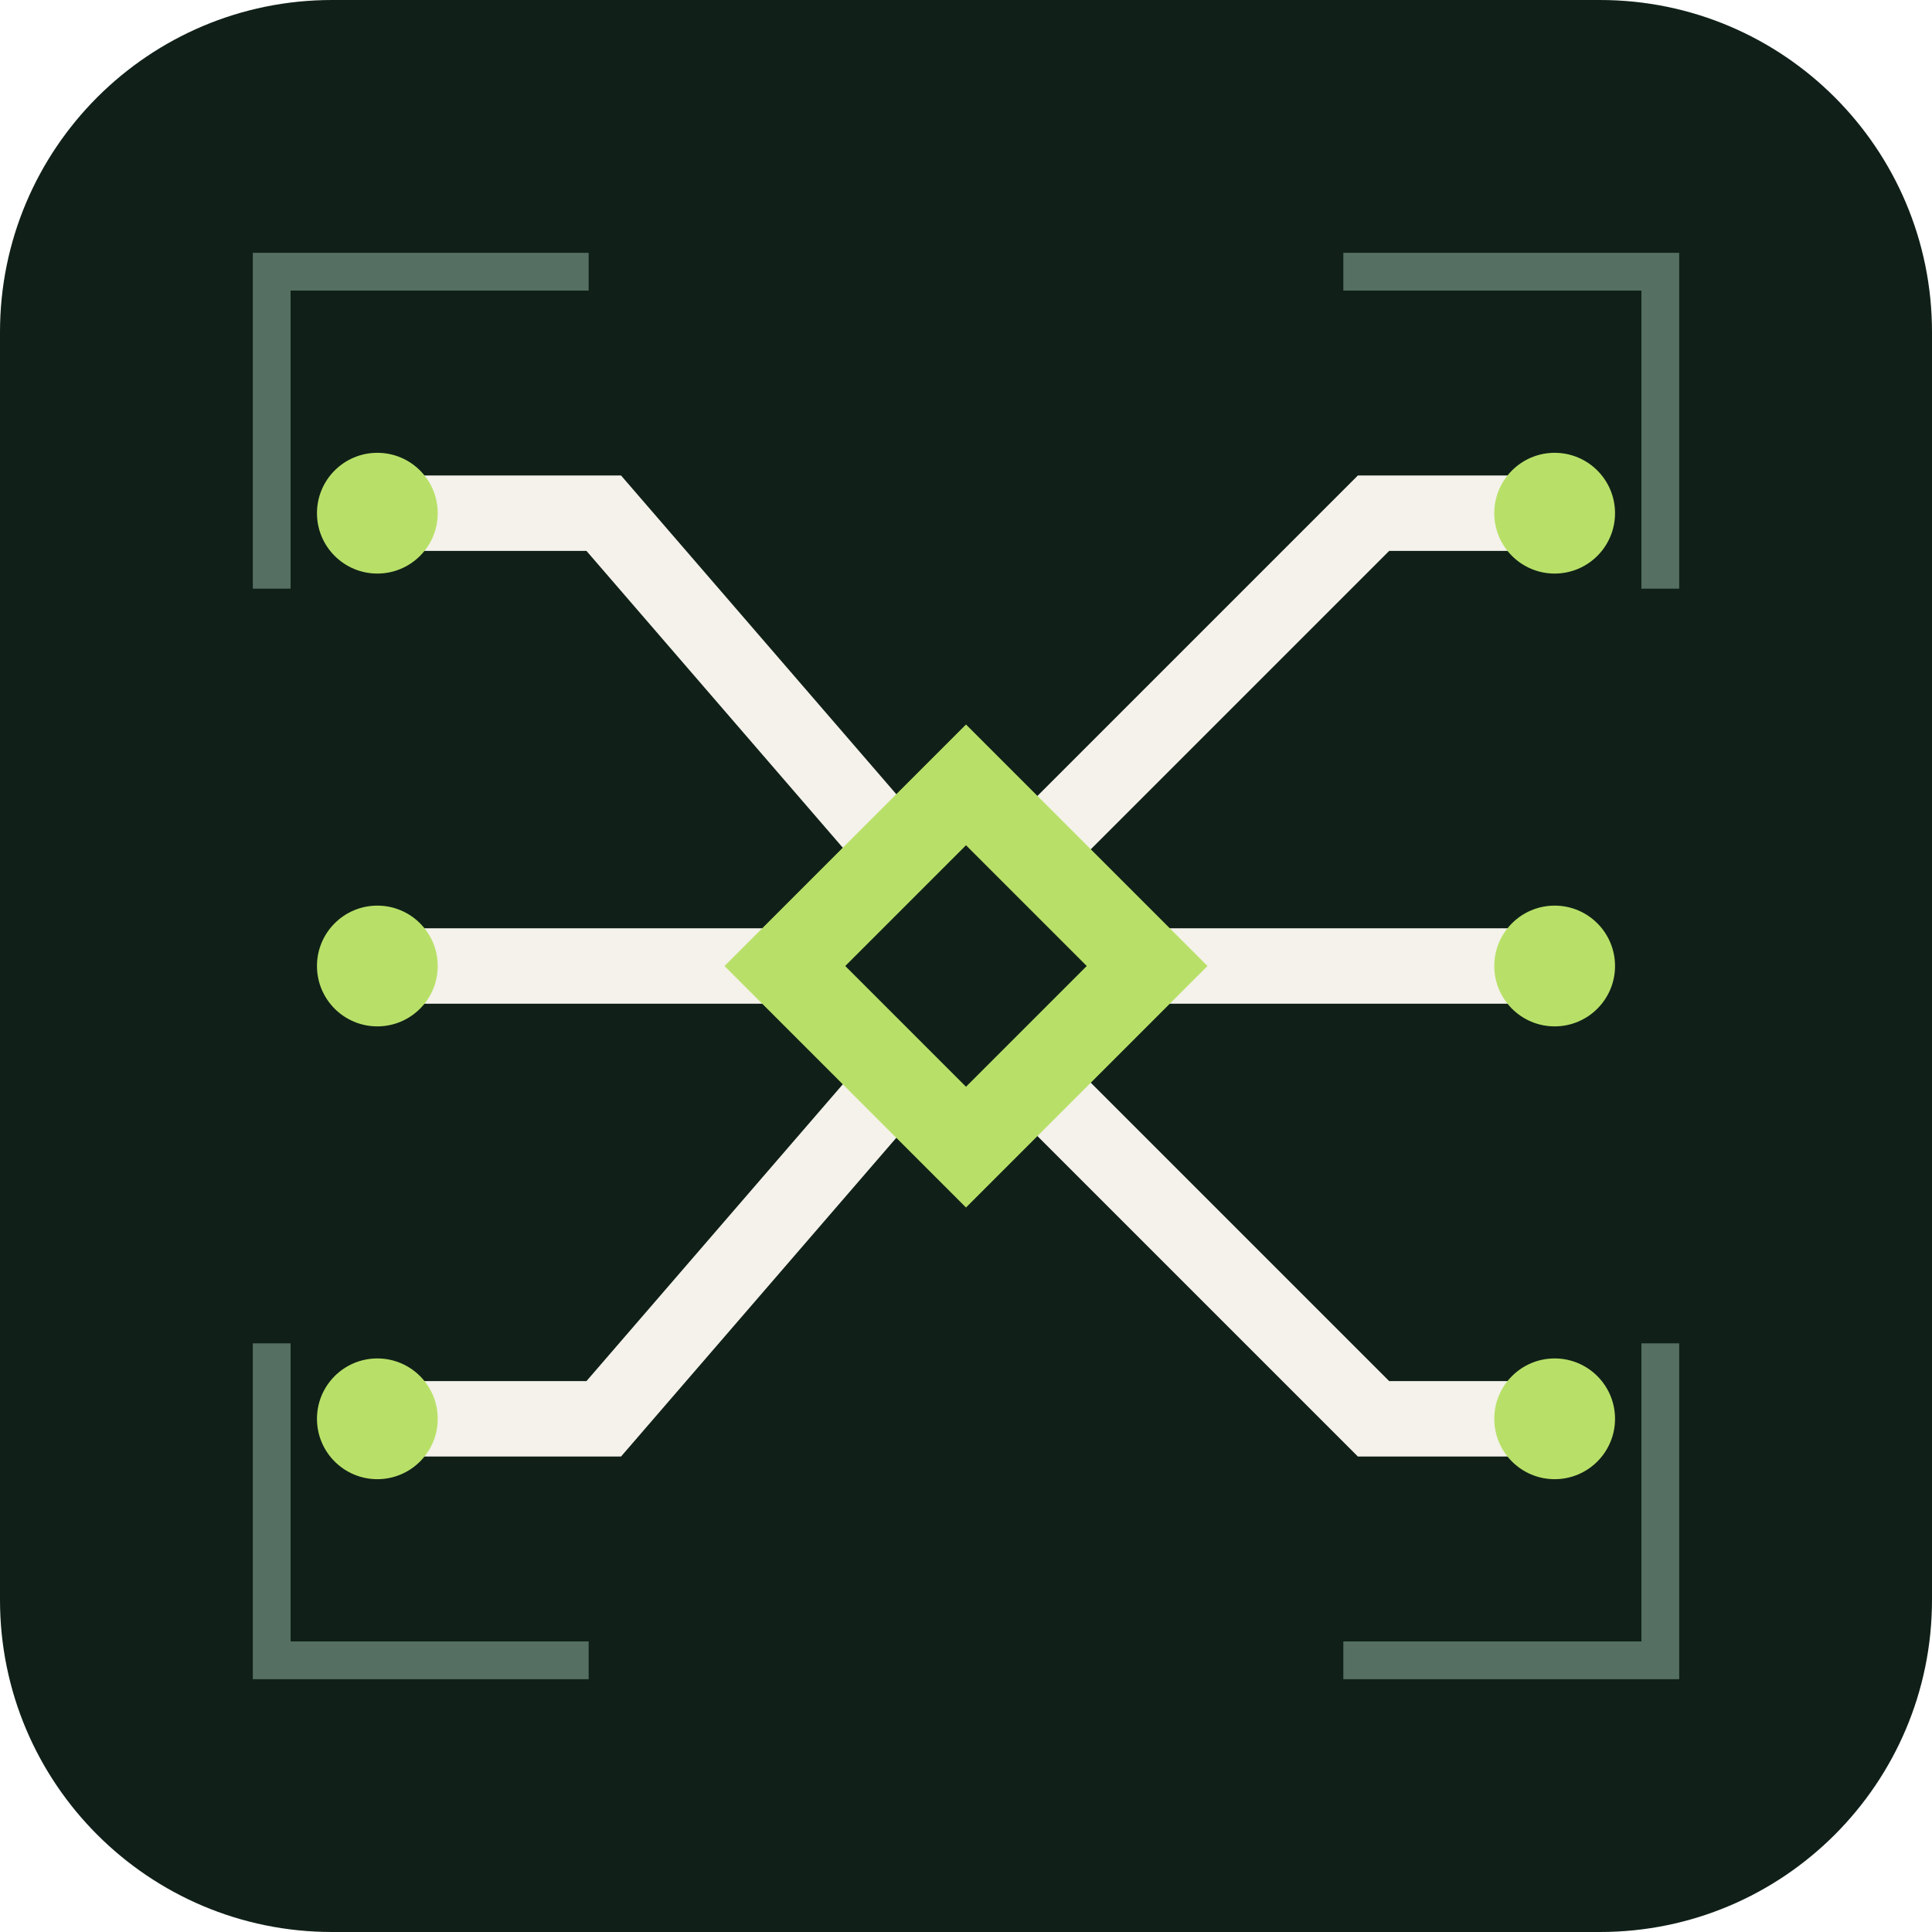
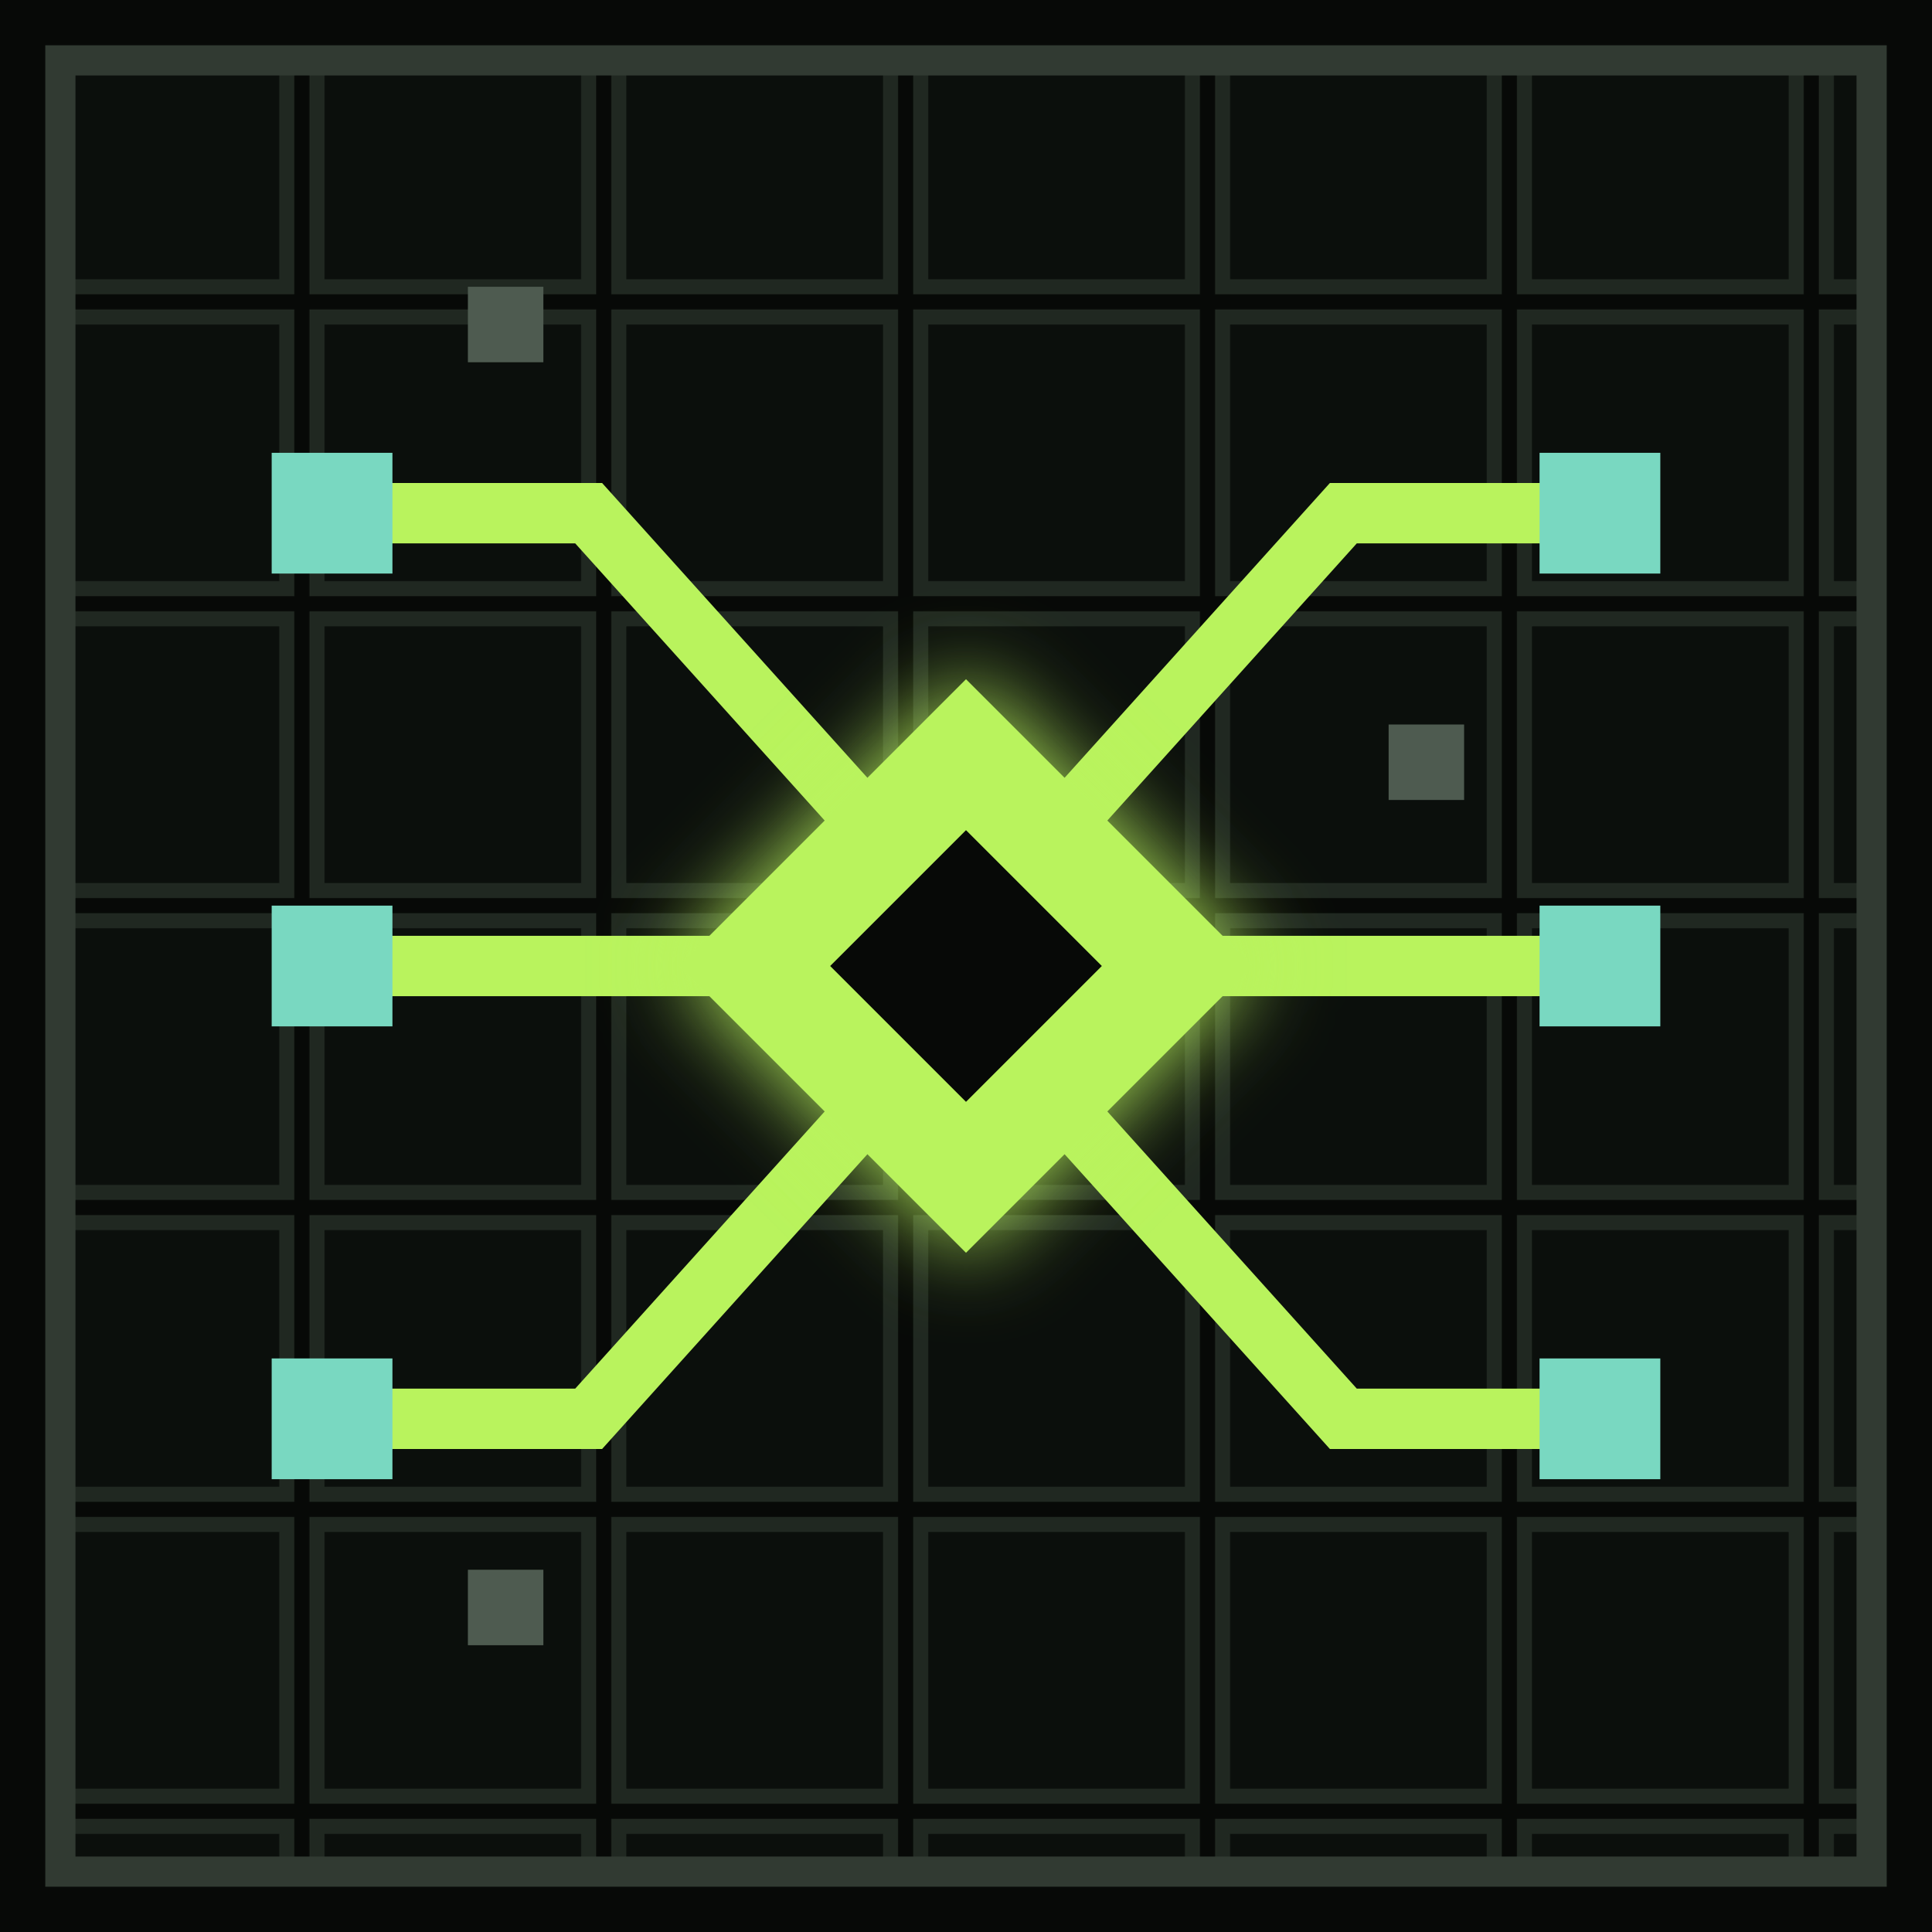
- <svg xmlns="http://www.w3.org/2000/svg" viewBox="0 0 128 128" role="img" aria-labelledby="t d">
-   <rect width="128" height="128" rx="22" fill="#102018" />
-   <g fill="none" stroke="#f4f2ea" stroke-width="5" stroke-linecap="square" stroke-linejoin="miter">
-     <path d="M27 34h13l19 22M27 64h23M27 94h13l19-22" />
-     <path d="M69 56 91 34h10M73 64h28M69 72l22 22h10" />
+ <svg xmlns="http://www.w3.org/2000/svg" viewBox="0 0 128 128" role="img" aria-labelledby="title desc">
+   <defs>
+     <pattern id="matrix" width="20" height="20" patternUnits="userSpaceOnUse">
+       <rect x="1" y="1" width="18" height="18" fill="#0b0f0c" stroke="#202821" stroke-width="1" />
+     </pattern>
+     <filter id="glow" x="-80%" y="-80%" width="260%" height="260%">
+       <feGaussianBlur stdDeviation="3" result="blur" />
+       <feMerge>
+         <feMergeNode in="blur" />
+         <feMergeNode in="SourceGraphic" />
+       </feMerge>
+     </filter>
+   </defs>
+   <rect width="128" height="128" fill="#070907" />
+   <rect x="4" y="4" width="120" height="120" fill="url(#matrix)" stroke="#313a32" stroke-width="2" />
+   <g fill="none" stroke="#b9f35d" stroke-width="4" stroke-linecap="square" stroke-linejoin="miter">
+     <path d="M22 34h17l18 20M22 64h30M22 94h17l18-20" />
+     <path d="M71 54l18-20h17M76 64h30M71 74l18 20h17" />
  </g>
-   <path d="m64 48 16 16-16 16-16-16z" fill="#b8e068" />
-   <path d="m64 56 8 8-8 8-8-8z" fill="#102018" />
-   <g fill="#b8e068">
-     <circle cx="25" cy="34" r="4" />
-     <circle cx="25" cy="64" r="4" />
-     <circle cx="25" cy="94" r="4" />
-     <circle cx="103" cy="34" r="4" />
-     <circle cx="103" cy="64" r="4" />
-     <circle cx="103" cy="94" r="4" />
+   <g fill="#79d8c1">
+     <rect x="18" y="30" width="8" height="8" />
+     <rect x="18" y="60" width="8" height="8" />
+     <rect x="18" y="90" width="8" height="8" />
+     <rect x="102" y="30" width="8" height="8" />
+     <rect x="102" y="60" width="8" height="8" />
+     <rect x="102" y="90" width="8" height="8" />
  </g>
-   <path d="M18 39V18h21M89 18h21v21M110 89v21H89M39 110H18V89" fill="none" stroke="#557062" stroke-width="2.5" />
+   <path d="M64 45l19 19-19 19-19-19z" fill="#b9f35d" filter="url(#glow)" />
+   <path d="M64 55l9 9-9 9-9-9z" fill="#070907" />
+   <g fill="#4e5b50">
+     <rect x="31" y="19" width="5" height="5" />
+     <rect x="92" y="48" width="5" height="5" />
+     <rect x="31" y="104" width="5" height="5" />
+   </g>
</svg>
